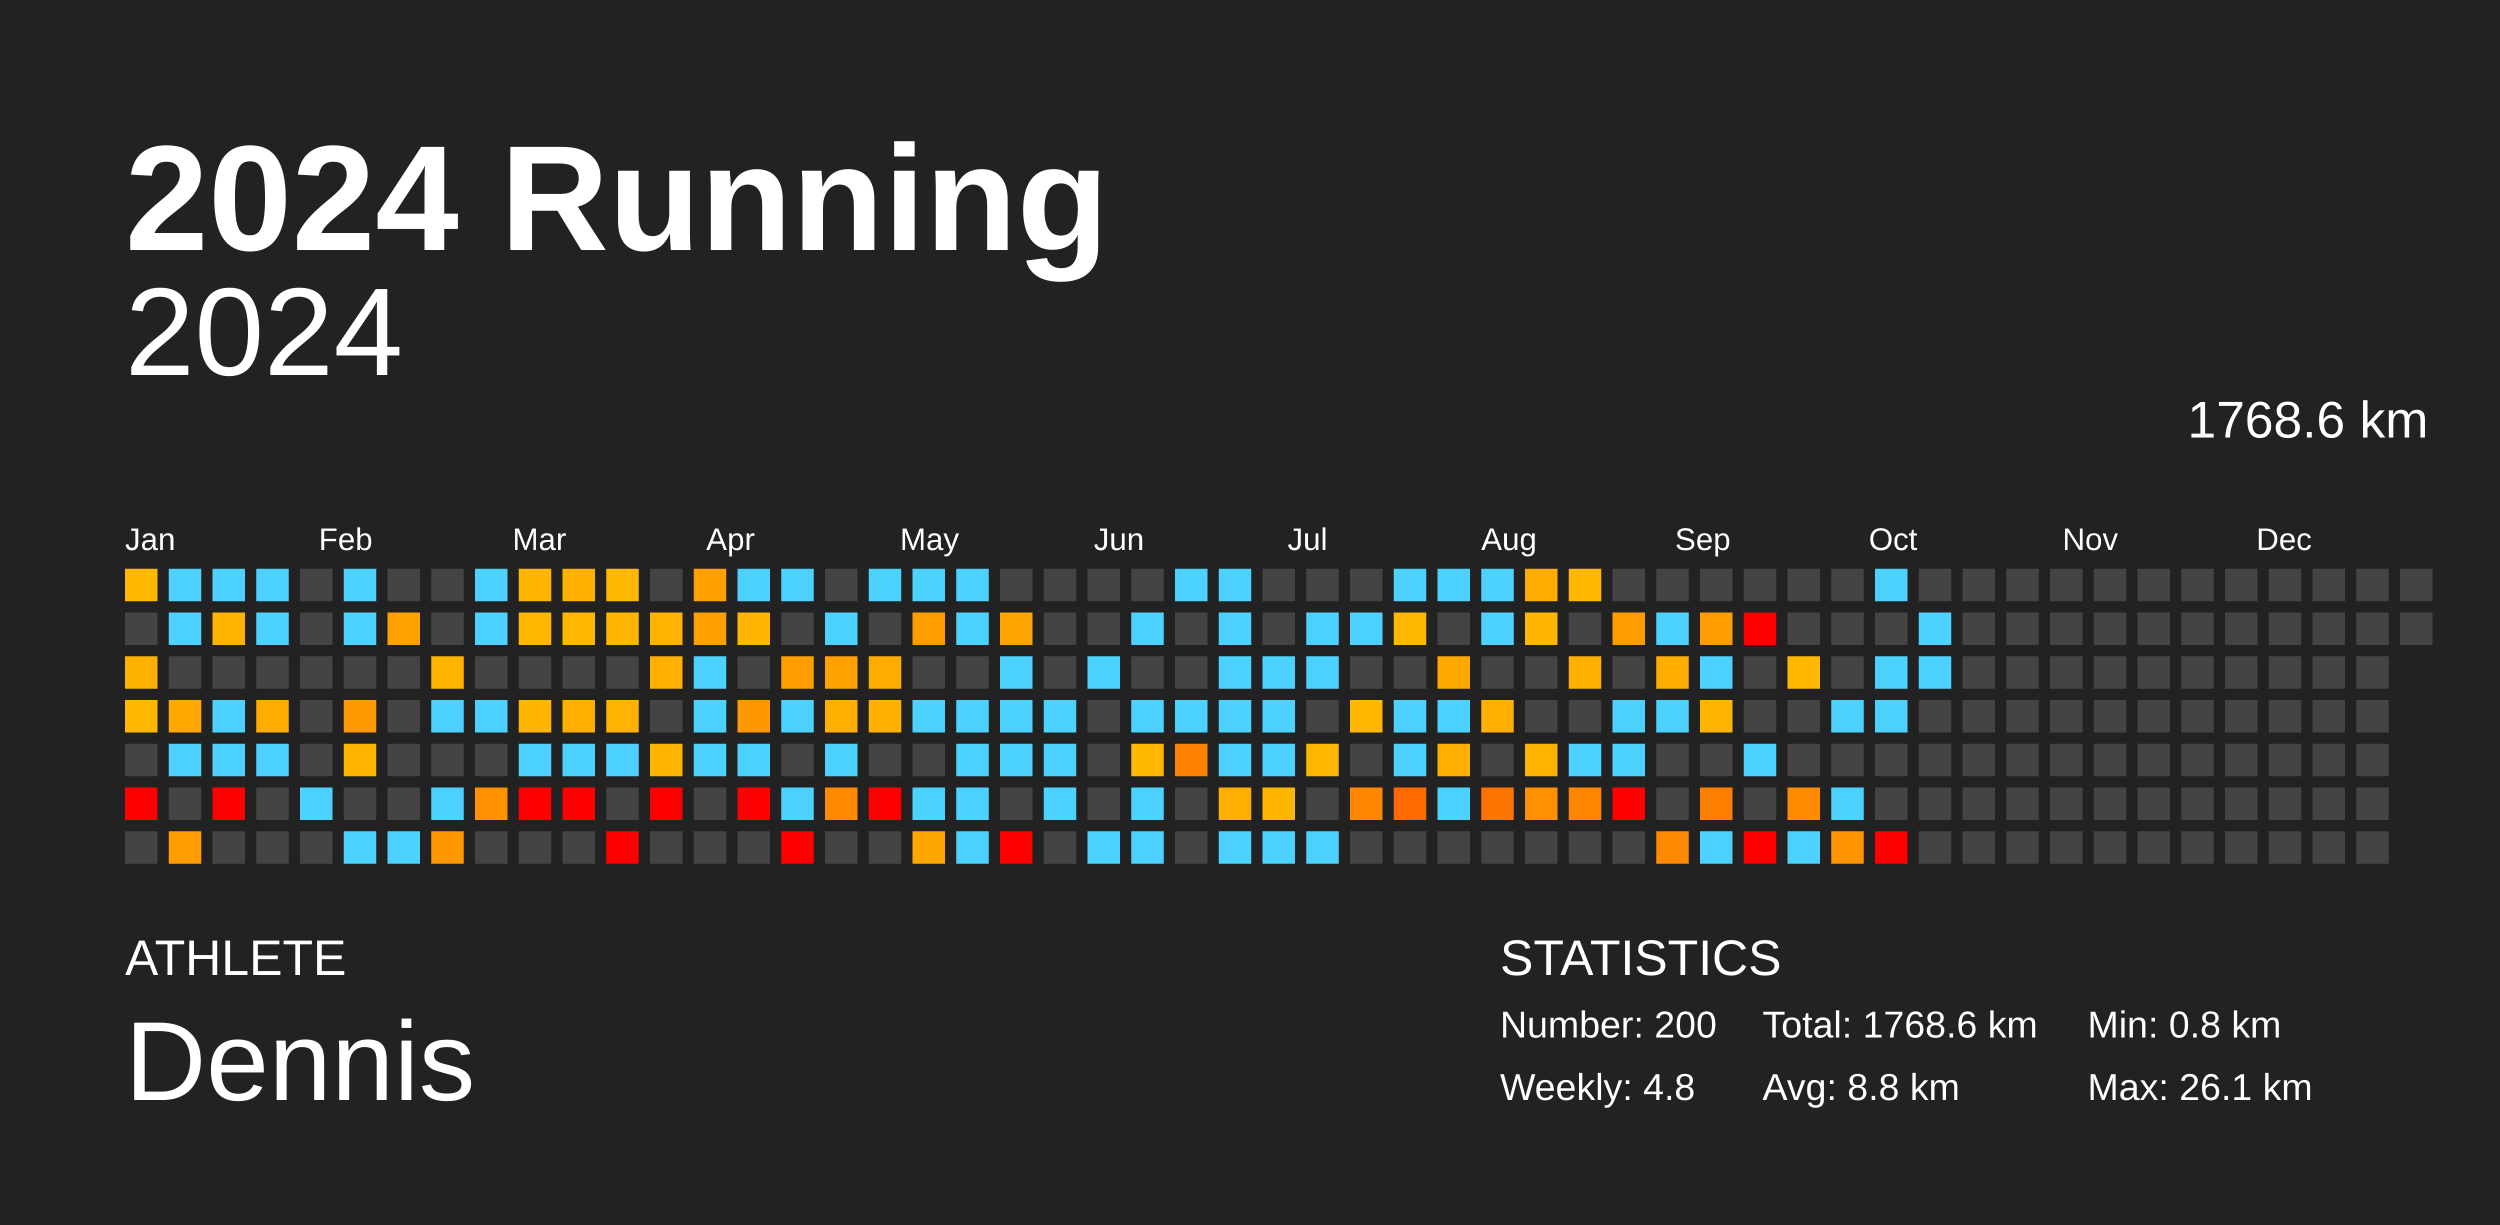
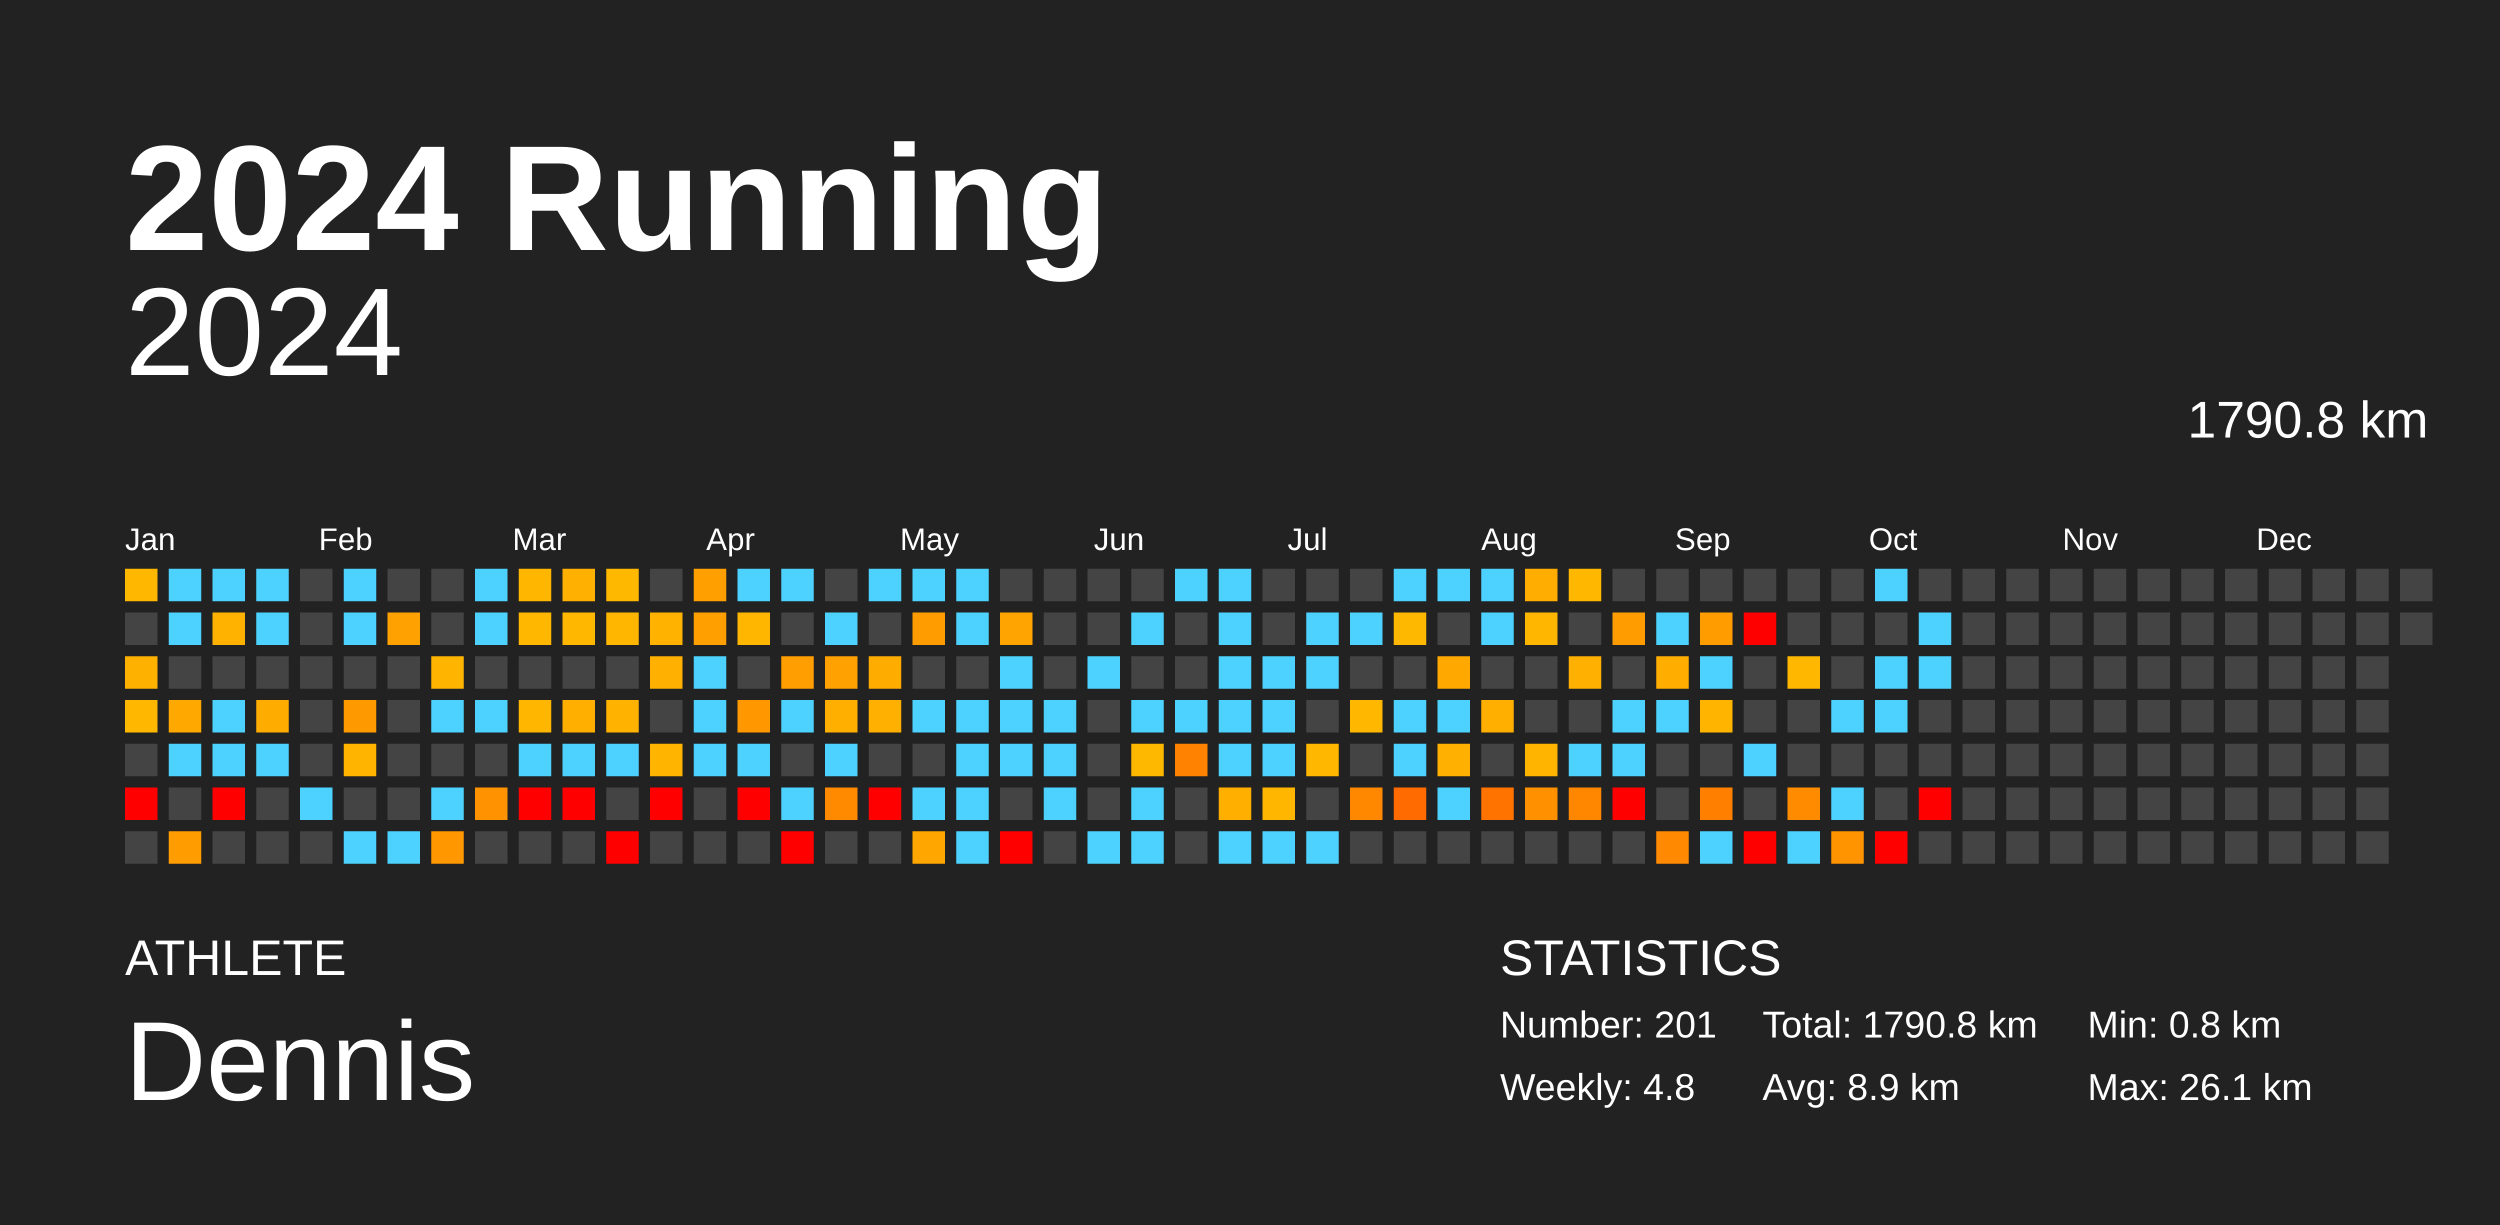
<svg xmlns="http://www.w3.org/2000/svg" baseProfile="full" height="98mm" version="1.1" viewBox="0,0,200,98" width="200mm">
  <defs />
  <rect fill="#222222" height="98" width="200" x="0" y="0" />
  <text fill="#FFFFFF" style="font-size:12px; font-family:Arial; font-weight:bold;" x="10" y="20">2024 Running</text>
  <text fill="#FFFFFF" style="font-size:4px; font-family:Arial" x="10" y="78">ATHLETE</text>
  <text fill="#FFFFFF" style="font-size:9px; font-family:Arial" x="10" y="88">Dennis</text>
  <text fill="#FFFFFF" style="font-size:4px; font-family:Arial" x="120" y="78">STATISTICS</text>
-   <text fill="#FFFFFF" style="font-size:3px; font-family:Arial" x="120" y="83">Number: 200</text>
+   <text fill="#FFFFFF" style="font-size:3px; font-family:Arial" x="120" y="83">Number: 201</text>
  <text fill="#FFFFFF" style="font-size:3px; font-family:Arial" x="120" y="88">Weekly: 4.8</text>
-   <text fill="#FFFFFF" style="font-size:3px; font-family:Arial" x="141" y="83">Total: 1768.6 km</text>
-   <text fill="#FFFFFF" style="font-size:3px; font-family:Arial" x="141" y="88">Avg: 8.8 km</text>
+   <text fill="#FFFFFF" style="font-size:3px; font-family:Arial" x="141" y="83">Total: 1790.8 km</text>
+   <text fill="#FFFFFF" style="font-size:3px; font-family:Arial" x="141" y="88">Avg: 8.9 km</text>
  <text fill="#FFFFFF" style="font-size:3px; font-family:Arial" x="167" y="83">Min: 0.8 km</text>
  <text fill="#FFFFFF" style="font-size:3px; font-family:Arial" x="167" y="88">Max: 26.1 km</text>
  <text alignment-baseline="hanging" fill="#FFFFFF" style="font-size:10.0px; font-family:Arial;" x="10" y="30">2024</text>
-   <text alignment-baseline="hanging" fill="#FFFFFF" style="font-size:4.125px; font-family:Arial;" x="175" y="35">1768.6 km</text>
+   <text alignment-baseline="hanging" fill="#FFFFFF" style="font-size:4.125px; font-family:Arial;" x="175" y="35">1790.8 km</text>
  <text fill="#FFFFFF" style="font-size:2.5px; font-family:Arial" x="10.0" y="44">Jan</text>
  <text fill="#FFFFFF" style="font-size:2.5px; font-family:Arial" x="25.5" y="44">Feb</text>
  <text fill="#FFFFFF" style="font-size:2.5px; font-family:Arial" x="41.0" y="44">Mar</text>
  <text fill="#FFFFFF" style="font-size:2.5px; font-family:Arial" x="56.5" y="44">Apr</text>
  <text fill="#FFFFFF" style="font-size:2.5px; font-family:Arial" x="72.0" y="44">May</text>
  <text fill="#FFFFFF" style="font-size:2.5px; font-family:Arial" x="87.5" y="44">Jun</text>
  <text fill="#FFFFFF" style="font-size:2.5px; font-family:Arial" x="103.0" y="44">Jul</text>
  <text fill="#FFFFFF" style="font-size:2.5px; font-family:Arial" x="118.5" y="44">Aug</text>
  <text fill="#FFFFFF" style="font-size:2.5px; font-family:Arial" x="134.0" y="44">Sep</text>
  <text fill="#FFFFFF" style="font-size:2.5px; font-family:Arial" x="149.5" y="44">Oct</text>
  <text fill="#FFFFFF" style="font-size:2.5px; font-family:Arial" x="165.0" y="44">Nov</text>
  <text fill="#FFFFFF" style="font-size:2.5px; font-family:Arial" x="180.5" y="44">Dec</text>
  <rect fill="#ffb700" height="2.6" width="2.6" x="10.0" y="45.5" />
  <rect fill="#444444" height="2.6" width="2.6" x="10.0" y="49.0" />
  <rect fill="#ffb100" height="2.6" width="2.6" x="10.0" y="52.5" />
  <rect fill="#ffb700" height="2.6" width="2.6" x="10.0" y="56.0" />
  <rect fill="#444444" height="2.6" width="2.6" x="10.0" y="59.5" />
  <rect fill="red" height="2.6" width="2.6" x="10.0" y="63.0" />
  <rect fill="#444444" height="2.6" width="2.6" x="10.0" y="66.5" />
  <rect fill="#4dd2ff" height="2.6" width="2.6" x="13.5" y="45.5" />
  <rect fill="#4dd2ff" height="2.6" width="2.6" x="13.5" y="49.0" />
  <rect fill="#444444" height="2.6" width="2.6" x="13.5" y="52.5" />
  <rect fill="#ffa900" height="2.6" width="2.6" x="13.5" y="56.0" />
  <rect fill="#4dd2ff" height="2.6" width="2.6" x="13.5" y="59.5" />
  <rect fill="#444444" height="2.6" width="2.6" x="13.5" y="63.0" />
  <rect fill="#ff9d00" height="2.6" width="2.6" x="13.5" y="66.5" />
  <rect fill="#4dd2ff" height="2.6" width="2.6" x="17.0" y="45.5" />
  <rect fill="#ffb300" height="2.6" width="2.6" x="17.0" y="49.0" />
  <rect fill="#444444" height="2.6" width="2.6" x="17.0" y="52.5" />
  <rect fill="#4dd2ff" height="2.6" width="2.6" x="17.0" y="56.0" />
  <rect fill="#4dd2ff" height="2.6" width="2.6" x="17.0" y="59.5" />
  <rect fill="red" height="2.6" width="2.6" x="17.0" y="63.0" />
  <rect fill="#444444" height="2.6" width="2.6" x="17.0" y="66.5" />
  <rect fill="#4dd2ff" height="2.6" width="2.6" x="20.5" y="45.5" />
  <rect fill="#4dd2ff" height="2.6" width="2.6" x="20.5" y="49.0" />
  <rect fill="#444444" height="2.6" width="2.6" x="20.5" y="52.5" />
  <rect fill="#ffac00" height="2.6" width="2.6" x="20.5" y="56.0" />
  <rect fill="#4dd2ff" height="2.6" width="2.6" x="20.5" y="59.5" />
  <rect fill="#444444" height="2.6" width="2.6" x="20.5" y="63.0" />
  <rect fill="#444444" height="2.6" width="2.6" x="20.5" y="66.5" />
  <rect fill="#444444" height="2.6" width="2.6" x="24.0" y="45.5" />
  <rect fill="#444444" height="2.6" width="2.6" x="24.0" y="49.0" />
  <rect fill="#444444" height="2.6" width="2.6" x="24.0" y="52.5" />
  <rect fill="#444444" height="2.6" width="2.6" x="24.0" y="56.0" />
  <rect fill="#444444" height="2.6" width="2.6" x="24.0" y="59.5" />
  <rect fill="#4dd2ff" height="2.6" width="2.6" x="24.0" y="63.0" />
  <rect fill="#444444" height="2.6" width="2.6" x="24.0" y="66.5" />
  <rect fill="#4dd2ff" height="2.6" width="2.6" x="27.5" y="45.5" />
  <rect fill="#4dd2ff" height="2.6" width="2.6" x="27.5" y="49.0" />
  <rect fill="#444444" height="2.6" width="2.6" x="27.5" y="52.5" />
  <rect fill="#ff9900" height="2.6" width="2.6" x="27.5" y="56.0" />
  <rect fill="#ffb500" height="2.6" width="2.6" x="27.5" y="59.5" />
  <rect fill="#444444" height="2.6" width="2.6" x="27.5" y="63.0" />
  <rect fill="#4dd2ff" height="2.6" width="2.6" x="27.5" y="66.5" />
  <rect fill="#444444" height="2.6" width="2.6" x="31.0" y="45.5" />
  <rect fill="#ffa100" height="2.6" width="2.6" x="31.0" y="49.0" />
  <rect fill="#444444" height="2.6" width="2.6" x="31.0" y="52.5" />
  <rect fill="#444444" height="2.6" width="2.6" x="31.0" y="56.0" />
  <rect fill="#444444" height="2.6" width="2.6" x="31.0" y="59.5" />
  <rect fill="#444444" height="2.6" width="2.6" x="31.0" y="63.0" />
  <rect fill="#4dd2ff" height="2.6" width="2.6" x="31.0" y="66.5" />
  <rect fill="#444444" height="2.6" width="2.6" x="34.5" y="45.5" />
  <rect fill="#444444" height="2.6" width="2.6" x="34.5" y="49.0" />
  <rect fill="#ffb400" height="2.6" width="2.6" x="34.5" y="52.5" />
  <rect fill="#4dd2ff" height="2.6" width="2.6" x="34.5" y="56.0" />
  <rect fill="#444444" height="2.6" width="2.6" x="34.5" y="59.5" />
  <rect fill="#4dd2ff" height="2.6" width="2.6" x="34.5" y="63.0" />
  <rect fill="#ff9800" height="2.6" width="2.6" x="34.5" y="66.5" />
  <rect fill="#4dd2ff" height="2.6" width="2.6" x="38.0" y="45.5" />
  <rect fill="#4dd2ff" height="2.6" width="2.6" x="38.0" y="49.0" />
  <rect fill="#444444" height="2.6" width="2.6" x="38.0" y="52.5" />
  <rect fill="#4dd2ff" height="2.6" width="2.6" x="38.0" y="56.0" />
  <rect fill="#444444" height="2.6" width="2.6" x="38.0" y="59.5" />
  <rect fill="#ff9200" height="2.6" width="2.6" x="38.0" y="63.0" />
  <rect fill="#444444" height="2.6" width="2.6" x="38.0" y="66.5" />
  <rect fill="#ffb600" height="2.6" width="2.6" x="41.5" y="45.5" />
  <rect fill="#ffb700" height="2.6" width="2.6" x="41.5" y="49.0" />
  <rect fill="#444444" height="2.6" width="2.6" x="41.5" y="52.5" />
  <rect fill="#ffb600" height="2.6" width="2.6" x="41.5" y="56.0" />
  <rect fill="#4dd2ff" height="2.6" width="2.6" x="41.5" y="59.5" />
  <rect fill="red" height="2.6" width="2.6" x="41.5" y="63.0" />
  <rect fill="#444444" height="2.6" width="2.6" x="41.5" y="66.5" />
  <rect fill="#ffb000" height="2.6" width="2.6" x="45.0" y="45.5" />
  <rect fill="#ffb700" height="2.6" width="2.6" x="45.0" y="49.0" />
  <rect fill="#444444" height="2.6" width="2.6" x="45.0" y="52.5" />
  <rect fill="#ffaf00" height="2.6" width="2.6" x="45.0" y="56.0" />
  <rect fill="#4dd2ff" height="2.6" width="2.6" x="45.0" y="59.5" />
  <rect fill="red" height="2.6" width="2.6" x="45.0" y="63.0" />
  <rect fill="#444444" height="2.6" width="2.6" x="45.0" y="66.5" />
  <rect fill="#ffb800" height="2.6" width="2.6" x="48.5" y="45.5" />
  <rect fill="#ffb600" height="2.6" width="2.6" x="48.5" y="49.0" />
  <rect fill="#444444" height="2.6" width="2.6" x="48.5" y="52.5" />
  <rect fill="#ffb200" height="2.6" width="2.6" x="48.5" y="56.0" />
  <rect fill="#4dd2ff" height="2.6" width="2.6" x="48.5" y="59.5" />
  <rect fill="#444444" height="2.6" width="2.6" x="48.5" y="63.0" />
  <rect fill="red" height="2.6" width="2.6" x="48.5" y="66.5" />
  <rect fill="#444444" height="2.6" width="2.6" x="52.0" y="45.5" />
  <rect fill="#ffb200" height="2.6" width="2.6" x="52.0" y="49.0" />
  <rect fill="#ffb000" height="2.6" width="2.6" x="52.0" y="52.5" />
  <rect fill="#444444" height="2.6" width="2.6" x="52.0" y="56.0" />
  <rect fill="#ffb500" height="2.6" width="2.6" x="52.0" y="59.5" />
  <rect fill="red" height="2.6" width="2.6" x="52.0" y="63.0" />
  <rect fill="#444444" height="2.6" width="2.6" x="52.0" y="66.5" />
  <rect fill="#ffa000" height="2.6" width="2.6" x="55.5" y="45.5" />
  <rect fill="#ff9f00" height="2.6" width="2.6" x="55.5" y="49.0" />
  <rect fill="#4dd2ff" height="2.6" width="2.6" x="55.5" y="52.5" />
  <rect fill="#4dd2ff" height="2.6" width="2.6" x="55.5" y="56.0" />
  <rect fill="#4dd2ff" height="2.6" width="2.6" x="55.5" y="59.5" />
  <rect fill="#444444" height="2.6" width="2.6" x="55.5" y="63.0" />
  <rect fill="#444444" height="2.6" width="2.6" x="55.5" y="66.5" />
  <rect fill="#4dd2ff" height="2.6" width="2.6" x="59.0" y="45.5" />
  <rect fill="#ffb600" height="2.6" width="2.6" x="59.0" y="49.0" />
  <rect fill="#444444" height="2.6" width="2.6" x="59.0" y="52.5" />
  <rect fill="#ff9800" height="2.6" width="2.6" x="59.0" y="56.0" />
  <rect fill="#4dd2ff" height="2.6" width="2.6" x="59.0" y="59.5" />
  <rect fill="red" height="2.6" width="2.6" x="59.0" y="63.0" />
  <rect fill="#444444" height="2.6" width="2.6" x="59.0" y="66.5" />
  <rect fill="#4dd2ff" height="2.6" width="2.6" x="62.5" y="45.5" />
  <rect fill="#444444" height="2.6" width="2.6" x="62.5" y="49.0" />
  <rect fill="#ff9e00" height="2.6" width="2.6" x="62.5" y="52.5" />
  <rect fill="#4dd2ff" height="2.6" width="2.6" x="62.5" y="56.0" />
  <rect fill="#444444" height="2.6" width="2.6" x="62.5" y="59.5" />
  <rect fill="#4dd2ff" height="2.6" width="2.6" x="62.5" y="63.0" />
  <rect fill="red" height="2.6" width="2.6" x="62.5" y="66.5" />
  <rect fill="#444444" height="2.6" width="2.6" x="66.0" y="45.5" />
  <rect fill="#4dd2ff" height="2.6" width="2.6" x="66.0" y="49.0" />
  <rect fill="#ffa100" height="2.6" width="2.6" x="66.0" y="52.5" />
  <rect fill="#ffaf00" height="2.6" width="2.6" x="66.0" y="56.0" />
  <rect fill="#4dd2ff" height="2.6" width="2.6" x="66.0" y="59.5" />
  <rect fill="#ff8a00" height="2.6" width="2.6" x="66.0" y="63.0" />
  <rect fill="#444444" height="2.6" width="2.6" x="66.0" y="66.5" />
  <rect fill="#4dd2ff" height="2.6" width="2.6" x="69.5" y="45.5" />
  <rect fill="#444444" height="2.6" width="2.6" x="69.5" y="49.0" />
  <rect fill="#ffac00" height="2.6" width="2.6" x="69.5" y="52.5" />
  <rect fill="#ffb000" height="2.6" width="2.6" x="69.5" y="56.0" />
  <rect fill="#444444" height="2.6" width="2.6" x="69.5" y="59.5" />
  <rect fill="red" height="2.6" width="2.6" x="69.5" y="63.0" />
  <rect fill="#444444" height="2.6" width="2.6" x="69.5" y="66.5" />
  <rect fill="#4dd2ff" height="2.6" width="2.6" x="73.0" y="45.5" />
  <rect fill="#ff9d00" height="2.6" width="2.6" x="73.0" y="49.0" />
  <rect fill="#444444" height="2.6" width="2.6" x="73.0" y="52.5" />
  <rect fill="#4dd2ff" height="2.6" width="2.6" x="73.0" y="56.0" />
  <rect fill="#444444" height="2.6" width="2.6" x="73.0" y="59.5" />
  <rect fill="#4dd2ff" height="2.6" width="2.6" x="73.0" y="63.0" />
  <rect fill="#ffa700" height="2.6" width="2.6" x="73.0" y="66.5" />
  <rect fill="#4dd2ff" height="2.6" width="2.6" x="76.5" y="45.5" />
  <rect fill="#4dd2ff" height="2.6" width="2.6" x="76.5" y="49.0" />
  <rect fill="#444444" height="2.6" width="2.6" x="76.5" y="52.5" />
  <rect fill="#4dd2ff" height="2.6" width="2.6" x="76.5" y="56.0" />
  <rect fill="#4dd2ff" height="2.6" width="2.6" x="76.5" y="59.5" />
  <rect fill="#4dd2ff" height="2.6" width="2.6" x="76.5" y="63.0" />
  <rect fill="#4dd2ff" height="2.6" width="2.6" x="76.5" y="66.5" />
  <rect fill="#444444" height="2.6" width="2.6" x="80.0" y="45.5" />
  <rect fill="#ffa400" height="2.6" width="2.6" x="80.0" y="49.0" />
  <rect fill="#4dd2ff" height="2.6" width="2.6" x="80.0" y="52.5" />
  <rect fill="#4dd2ff" height="2.6" width="2.6" x="80.0" y="56.0" />
  <rect fill="#4dd2ff" height="2.6" width="2.6" x="80.0" y="59.5" />
  <rect fill="#444444" height="2.6" width="2.6" x="80.0" y="63.0" />
  <rect fill="red" height="2.6" width="2.6" x="80.0" y="66.5" />
  <rect fill="#444444" height="2.6" width="2.6" x="83.5" y="45.5" />
  <rect fill="#444444" height="2.6" width="2.6" x="83.5" y="49.0" />
  <rect fill="#444444" height="2.6" width="2.6" x="83.5" y="52.5" />
  <rect fill="#4dd2ff" height="2.6" width="2.6" x="83.5" y="56.0" />
  <rect fill="#4dd2ff" height="2.6" width="2.6" x="83.5" y="59.5" />
  <rect fill="#4dd2ff" height="2.6" width="2.6" x="83.5" y="63.0" />
  <rect fill="#444444" height="2.6" width="2.6" x="83.5" y="66.5" />
  <rect fill="#444444" height="2.6" width="2.6" x="87.0" y="45.5" />
  <rect fill="#444444" height="2.6" width="2.6" x="87.0" y="49.0" />
  <rect fill="#4dd2ff" height="2.6" width="2.6" x="87.0" y="52.5" />
  <rect fill="#444444" height="2.6" width="2.6" x="87.0" y="56.0" />
  <rect fill="#444444" height="2.6" width="2.6" x="87.0" y="59.5" />
  <rect fill="#444444" height="2.6" width="2.6" x="87.0" y="63.0" />
  <rect fill="#4dd2ff" height="2.6" width="2.6" x="87.0" y="66.5" />
  <rect fill="#444444" height="2.6" width="2.6" x="90.5" y="45.5" />
  <rect fill="#4dd2ff" height="2.6" width="2.6" x="90.5" y="49.0" />
  <rect fill="#444444" height="2.6" width="2.6" x="90.5" y="52.5" />
  <rect fill="#4dd2ff" height="2.6" width="2.6" x="90.5" y="56.0" />
  <rect fill="#ffb800" height="2.6" width="2.6" x="90.5" y="59.5" />
  <rect fill="#4dd2ff" height="2.6" width="2.6" x="90.5" y="63.0" />
  <rect fill="#4dd2ff" height="2.6" width="2.6" x="90.5" y="66.5" />
  <rect fill="#4dd2ff" height="2.6" width="2.6" x="94.0" y="45.5" />
  <rect fill="#444444" height="2.6" width="2.6" x="94.0" y="49.0" />
  <rect fill="#444444" height="2.6" width="2.6" x="94.0" y="52.5" />
  <rect fill="#4dd2ff" height="2.6" width="2.6" x="94.0" y="56.0" />
  <rect fill="#ff8300" height="2.6" width="2.6" x="94.0" y="59.5" />
  <rect fill="#444444" height="2.6" width="2.6" x="94.0" y="63.0" />
  <rect fill="#444444" height="2.6" width="2.6" x="94.0" y="66.5" />
  <rect fill="#4dd2ff" height="2.6" width="2.6" x="97.5" y="45.5" />
  <rect fill="#4dd2ff" height="2.6" width="2.6" x="97.5" y="49.0" />
  <rect fill="#4dd2ff" height="2.6" width="2.6" x="97.5" y="52.5" />
  <rect fill="#4dd2ff" height="2.6" width="2.6" x="97.5" y="56.0" />
  <rect fill="#4dd2ff" height="2.6" width="2.6" x="97.5" y="59.5" />
  <rect fill="#ffaf00" height="2.6" width="2.6" x="97.5" y="63.0" />
  <rect fill="#4dd2ff" height="2.6" width="2.6" x="97.5" y="66.5" />
  <rect fill="#444444" height="2.6" width="2.6" x="101.0" y="45.5" />
  <rect fill="#444444" height="2.6" width="2.6" x="101.0" y="49.0" />
  <rect fill="#4dd2ff" height="2.6" width="2.6" x="101.0" y="52.5" />
  <rect fill="#4dd2ff" height="2.6" width="2.6" x="101.0" y="56.0" />
  <rect fill="#4dd2ff" height="2.6" width="2.6" x="101.0" y="59.5" />
  <rect fill="#ffb600" height="2.6" width="2.6" x="101.0" y="63.0" />
  <rect fill="#4dd2ff" height="2.6" width="2.6" x="101.0" y="66.5" />
  <rect fill="#444444" height="2.6" width="2.6" x="104.5" y="45.5" />
  <rect fill="#4dd2ff" height="2.6" width="2.6" x="104.5" y="49.0" />
  <rect fill="#4dd2ff" height="2.6" width="2.6" x="104.5" y="52.5" />
  <rect fill="#444444" height="2.6" width="2.6" x="104.5" y="56.0" />
  <rect fill="#ffb700" height="2.6" width="2.6" x="104.5" y="59.5" />
  <rect fill="#444444" height="2.6" width="2.6" x="104.5" y="63.0" />
  <rect fill="#4dd2ff" height="2.6" width="2.6" x="104.5" y="66.5" />
  <rect fill="#444444" height="2.6" width="2.6" x="108.0" y="45.5" />
  <rect fill="#4dd2ff" height="2.6" width="2.6" x="108.0" y="49.0" />
  <rect fill="#444444" height="2.6" width="2.6" x="108.0" y="52.5" />
  <rect fill="#ffb700" height="2.6" width="2.6" x="108.0" y="56.0" />
  <rect fill="#444444" height="2.6" width="2.6" x="108.0" y="59.5" />
  <rect fill="#ff8800" height="2.6" width="2.6" x="108.0" y="63.0" />
  <rect fill="#444444" height="2.6" width="2.6" x="108.0" y="66.5" />
  <rect fill="#4dd2ff" height="2.6" width="2.6" x="111.5" y="45.5" />
  <rect fill="#ffb800" height="2.6" width="2.6" x="111.5" y="49.0" />
  <rect fill="#444444" height="2.6" width="2.6" x="111.5" y="52.5" />
  <rect fill="#4dd2ff" height="2.6" width="2.6" x="111.5" y="56.0" />
  <rect fill="#4dd2ff" height="2.6" width="2.6" x="111.5" y="59.5" />
  <rect fill="#ff6b00" height="2.6" width="2.6" x="111.5" y="63.0" />
  <rect fill="#444444" height="2.6" width="2.6" x="111.5" y="66.5" />
  <rect fill="#4dd2ff" height="2.6" width="2.6" x="115.0" y="45.5" />
  <rect fill="#444444" height="2.6" width="2.6" x="115.0" y="49.0" />
  <rect fill="#ffa800" height="2.6" width="2.6" x="115.0" y="52.5" />
  <rect fill="#4dd2ff" height="2.6" width="2.6" x="115.0" y="56.0" />
  <rect fill="#ffb000" height="2.6" width="2.6" x="115.0" y="59.5" />
  <rect fill="#4dd2ff" height="2.6" width="2.6" x="115.0" y="63.0" />
  <rect fill="#444444" height="2.6" width="2.6" x="115.0" y="66.5" />
  <rect fill="#4dd2ff" height="2.6" width="2.6" x="118.5" y="45.5" />
  <rect fill="#4dd2ff" height="2.6" width="2.6" x="118.5" y="49.0" />
  <rect fill="#444444" height="2.6" width="2.6" x="118.5" y="52.5" />
  <rect fill="#ffaf00" height="2.6" width="2.6" x="118.5" y="56.0" />
  <rect fill="#444444" height="2.6" width="2.6" x="118.5" y="59.5" />
  <rect fill="#ff7400" height="2.6" width="2.6" x="118.5" y="63.0" />
  <rect fill="#444444" height="2.6" width="2.6" x="118.5" y="66.5" />
  <rect fill="#ffad00" height="2.6" width="2.6" x="122.0" y="45.5" />
  <rect fill="#ffb600" height="2.6" width="2.6" x="122.0" y="49.0" />
  <rect fill="#444444" height="2.6" width="2.6" x="122.0" y="52.5" />
  <rect fill="#444444" height="2.6" width="2.6" x="122.0" y="56.0" />
  <rect fill="#ffb400" height="2.6" width="2.6" x="122.0" y="59.5" />
  <rect fill="#ff9100" height="2.6" width="2.6" x="122.0" y="63.0" />
  <rect fill="#444444" height="2.6" width="2.6" x="122.0" y="66.5" />
  <rect fill="#ffb700" height="2.6" width="2.6" x="125.5" y="45.5" />
  <rect fill="#444444" height="2.6" width="2.6" x="125.5" y="49.0" />
  <rect fill="#ffb000" height="2.6" width="2.6" x="125.5" y="52.5" />
  <rect fill="#444444" height="2.6" width="2.6" x="125.5" y="56.0" />
  <rect fill="#4dd2ff" height="2.6" width="2.6" x="125.5" y="59.5" />
  <rect fill="#ff8700" height="2.6" width="2.6" x="125.5" y="63.0" />
  <rect fill="#444444" height="2.6" width="2.6" x="125.5" y="66.5" />
  <rect fill="#444444" height="2.6" width="2.6" x="129.0" y="45.5" />
  <rect fill="#ff9c00" height="2.6" width="2.6" x="129.0" y="49.0" />
  <rect fill="#444444" height="2.6" width="2.6" x="129.0" y="52.5" />
  <rect fill="#4dd2ff" height="2.6" width="2.6" x="129.0" y="56.0" />
  <rect fill="#4dd2ff" height="2.6" width="2.6" x="129.0" y="59.5" />
  <rect fill="red" height="2.6" width="2.6" x="129.0" y="63.0" />
  <rect fill="#444444" height="2.6" width="2.6" x="129.0" y="66.5" />
  <rect fill="#444444" height="2.6" width="2.6" x="132.5" y="45.5" />
  <rect fill="#4dd2ff" height="2.6" width="2.6" x="132.5" y="49.0" />
  <rect fill="#ffae00" height="2.6" width="2.6" x="132.5" y="52.5" />
  <rect fill="#4dd2ff" height="2.6" width="2.6" x="132.5" y="56.0" />
  <rect fill="#444444" height="2.6" width="2.6" x="132.5" y="59.5" />
  <rect fill="#444444" height="2.6" width="2.6" x="132.5" y="63.0" />
  <rect fill="#ff8900" height="2.6" width="2.6" x="132.5" y="66.5" />
  <rect fill="#444444" height="2.6" width="2.6" x="136.0" y="45.5" />
  <rect fill="#ff9d00" height="2.6" width="2.6" x="136.0" y="49.0" />
  <rect fill="#4dd2ff" height="2.6" width="2.6" x="136.0" y="52.5" />
  <rect fill="#ffb500" height="2.6" width="2.6" x="136.0" y="56.0" />
  <rect fill="#444444" height="2.6" width="2.6" x="136.0" y="59.5" />
  <rect fill="#ff7f00" height="2.6" width="2.6" x="136.0" y="63.0" />
  <rect fill="#4dd2ff" height="2.6" width="2.6" x="136.0" y="66.5" />
  <rect fill="#444444" height="2.6" width="2.6" x="139.5" y="45.5" />
  <rect fill="red" height="2.6" width="2.6" x="139.5" y="49.0" />
  <rect fill="#444444" height="2.6" width="2.6" x="139.5" y="52.5" />
  <rect fill="#444444" height="2.6" width="2.6" x="139.5" y="56.0" />
  <rect fill="#4dd2ff" height="2.6" width="2.6" x="139.5" y="59.5" />
  <rect fill="#444444" height="2.6" width="2.6" x="139.5" y="63.0" />
  <rect fill="red" height="2.6" width="2.6" x="139.5" y="66.5" />
  <rect fill="#444444" height="2.6" width="2.6" x="143.0" y="45.5" />
  <rect fill="#444444" height="2.6" width="2.6" x="143.0" y="49.0" />
  <rect fill="#ffb700" height="2.6" width="2.6" x="143.0" y="52.5" />
  <rect fill="#444444" height="2.6" width="2.6" x="143.0" y="56.0" />
  <rect fill="#444444" height="2.6" width="2.6" x="143.0" y="59.5" />
  <rect fill="#ff8b00" height="2.6" width="2.6" x="143.0" y="63.0" />
  <rect fill="#4dd2ff" height="2.6" width="2.6" x="143.0" y="66.5" />
  <rect fill="#444444" height="2.6" width="2.6" x="146.5" y="45.5" />
  <rect fill="#444444" height="2.6" width="2.6" x="146.5" y="49.0" />
  <rect fill="#444444" height="2.6" width="2.6" x="146.5" y="52.5" />
  <rect fill="#4dd2ff" height="2.6" width="2.6" x="146.5" y="56.0" />
  <rect fill="#444444" height="2.6" width="2.6" x="146.5" y="59.5" />
  <rect fill="#4dd2ff" height="2.6" width="2.6" x="146.5" y="63.0" />
  <rect fill="#ff9300" height="2.6" width="2.6" x="146.5" y="66.5" />
  <rect fill="#4dd2ff" height="2.6" width="2.6" x="150.0" y="45.5" />
  <rect fill="#444444" height="2.6" width="2.6" x="150.0" y="49.0" />
  <rect fill="#4dd2ff" height="2.6" width="2.6" x="150.0" y="52.5" />
  <rect fill="#4dd2ff" height="2.6" width="2.6" x="150.0" y="56.0" />
  <rect fill="#444444" height="2.6" width="2.6" x="150.0" y="59.5" />
  <rect fill="#444444" height="2.6" width="2.6" x="150.0" y="63.0" />
  <rect fill="red" height="2.6" width="2.6" x="150.0" y="66.5" />
  <rect fill="#444444" height="2.6" width="2.6" x="153.5" y="45.5" />
  <rect fill="#4dd2ff" height="2.6" width="2.6" x="153.5" y="49.0" />
  <rect fill="#4dd2ff" height="2.6" width="2.6" x="153.5" y="52.5" />
  <rect fill="#444444" height="2.6" width="2.6" x="153.5" y="56.0" />
  <rect fill="#444444" height="2.6" width="2.6" x="153.5" y="59.5" />
-   <rect fill="#444444" height="2.6" width="2.6" x="153.5" y="63.0" />
+   <rect fill="red" height="2.6" width="2.6" x="153.5" y="63.0" />
  <rect fill="#444444" height="2.6" width="2.6" x="153.5" y="66.5" />
  <rect fill="#444444" height="2.6" width="2.6" x="157.0" y="45.5" />
  <rect fill="#444444" height="2.6" width="2.6" x="157.0" y="49.0" />
  <rect fill="#444444" height="2.6" width="2.6" x="157.0" y="52.5" />
  <rect fill="#444444" height="2.6" width="2.6" x="157.0" y="56.0" />
  <rect fill="#444444" height="2.6" width="2.6" x="157.0" y="59.5" />
  <rect fill="#444444" height="2.6" width="2.6" x="157.0" y="63.0" />
  <rect fill="#444444" height="2.6" width="2.6" x="157.0" y="66.5" />
  <rect fill="#444444" height="2.6" width="2.6" x="160.5" y="45.5" />
  <rect fill="#444444" height="2.6" width="2.6" x="160.5" y="49.0" />
  <rect fill="#444444" height="2.6" width="2.6" x="160.5" y="52.5" />
  <rect fill="#444444" height="2.6" width="2.6" x="160.5" y="56.0" />
  <rect fill="#444444" height="2.6" width="2.6" x="160.5" y="59.5" />
  <rect fill="#444444" height="2.6" width="2.6" x="160.5" y="63.0" />
  <rect fill="#444444" height="2.6" width="2.6" x="160.5" y="66.5" />
  <rect fill="#444444" height="2.6" width="2.6" x="164.0" y="45.5" />
  <rect fill="#444444" height="2.6" width="2.6" x="164.0" y="49.0" />
  <rect fill="#444444" height="2.6" width="2.6" x="164.0" y="52.5" />
  <rect fill="#444444" height="2.6" width="2.6" x="164.0" y="56.0" />
  <rect fill="#444444" height="2.6" width="2.6" x="164.0" y="59.5" />
  <rect fill="#444444" height="2.6" width="2.6" x="164.0" y="63.0" />
  <rect fill="#444444" height="2.6" width="2.6" x="164.0" y="66.5" />
  <rect fill="#444444" height="2.6" width="2.6" x="167.5" y="45.5" />
  <rect fill="#444444" height="2.6" width="2.6" x="167.5" y="49.0" />
  <rect fill="#444444" height="2.6" width="2.6" x="167.5" y="52.5" />
  <rect fill="#444444" height="2.6" width="2.6" x="167.5" y="56.0" />
  <rect fill="#444444" height="2.6" width="2.6" x="167.5" y="59.5" />
  <rect fill="#444444" height="2.6" width="2.6" x="167.5" y="63.0" />
  <rect fill="#444444" height="2.6" width="2.6" x="167.5" y="66.5" />
  <rect fill="#444444" height="2.6" width="2.6" x="171.0" y="45.5" />
  <rect fill="#444444" height="2.6" width="2.6" x="171.0" y="49.0" />
  <rect fill="#444444" height="2.6" width="2.6" x="171.0" y="52.5" />
  <rect fill="#444444" height="2.6" width="2.6" x="171.0" y="56.0" />
  <rect fill="#444444" height="2.6" width="2.6" x="171.0" y="59.5" />
  <rect fill="#444444" height="2.6" width="2.6" x="171.0" y="63.0" />
  <rect fill="#444444" height="2.6" width="2.6" x="171.0" y="66.5" />
  <rect fill="#444444" height="2.6" width="2.6" x="174.5" y="45.5" />
  <rect fill="#444444" height="2.6" width="2.6" x="174.5" y="49.0" />
  <rect fill="#444444" height="2.6" width="2.6" x="174.5" y="52.5" />
  <rect fill="#444444" height="2.6" width="2.6" x="174.5" y="56.0" />
  <rect fill="#444444" height="2.6" width="2.6" x="174.5" y="59.5" />
  <rect fill="#444444" height="2.6" width="2.6" x="174.5" y="63.0" />
  <rect fill="#444444" height="2.6" width="2.6" x="174.5" y="66.5" />
  <rect fill="#444444" height="2.6" width="2.6" x="178.0" y="45.5" />
  <rect fill="#444444" height="2.6" width="2.6" x="178.0" y="49.0" />
  <rect fill="#444444" height="2.6" width="2.6" x="178.0" y="52.5" />
  <rect fill="#444444" height="2.6" width="2.6" x="178.0" y="56.0" />
  <rect fill="#444444" height="2.6" width="2.6" x="178.0" y="59.5" />
  <rect fill="#444444" height="2.6" width="2.6" x="178.0" y="63.0" />
  <rect fill="#444444" height="2.6" width="2.6" x="178.0" y="66.5" />
  <rect fill="#444444" height="2.6" width="2.6" x="181.5" y="45.5" />
  <rect fill="#444444" height="2.6" width="2.6" x="181.5" y="49.0" />
  <rect fill="#444444" height="2.6" width="2.6" x="181.5" y="52.5" />
  <rect fill="#444444" height="2.6" width="2.6" x="181.5" y="56.0" />
  <rect fill="#444444" height="2.6" width="2.6" x="181.5" y="59.5" />
  <rect fill="#444444" height="2.6" width="2.6" x="181.5" y="63.0" />
  <rect fill="#444444" height="2.6" width="2.6" x="181.5" y="66.5" />
  <rect fill="#444444" height="2.6" width="2.6" x="185.0" y="45.5" />
  <rect fill="#444444" height="2.6" width="2.6" x="185.0" y="49.0" />
  <rect fill="#444444" height="2.6" width="2.6" x="185.0" y="52.5" />
  <rect fill="#444444" height="2.6" width="2.6" x="185.0" y="56.0" />
  <rect fill="#444444" height="2.6" width="2.6" x="185.0" y="59.5" />
  <rect fill="#444444" height="2.6" width="2.6" x="185.0" y="63.0" />
  <rect fill="#444444" height="2.6" width="2.6" x="185.0" y="66.5" />
  <rect fill="#444444" height="2.6" width="2.6" x="188.5" y="45.5" />
  <rect fill="#444444" height="2.6" width="2.6" x="188.5" y="49.0" />
  <rect fill="#444444" height="2.6" width="2.6" x="188.5" y="52.5" />
  <rect fill="#444444" height="2.6" width="2.6" x="188.5" y="56.0" />
  <rect fill="#444444" height="2.6" width="2.6" x="188.5" y="59.5" />
  <rect fill="#444444" height="2.6" width="2.6" x="188.5" y="63.0" />
  <rect fill="#444444" height="2.6" width="2.6" x="188.5" y="66.5" />
  <rect fill="#444444" height="2.6" width="2.6" x="192.0" y="45.5" />
  <rect fill="#444444" height="2.6" width="2.6" x="192.0" y="49.0" />
</svg>
